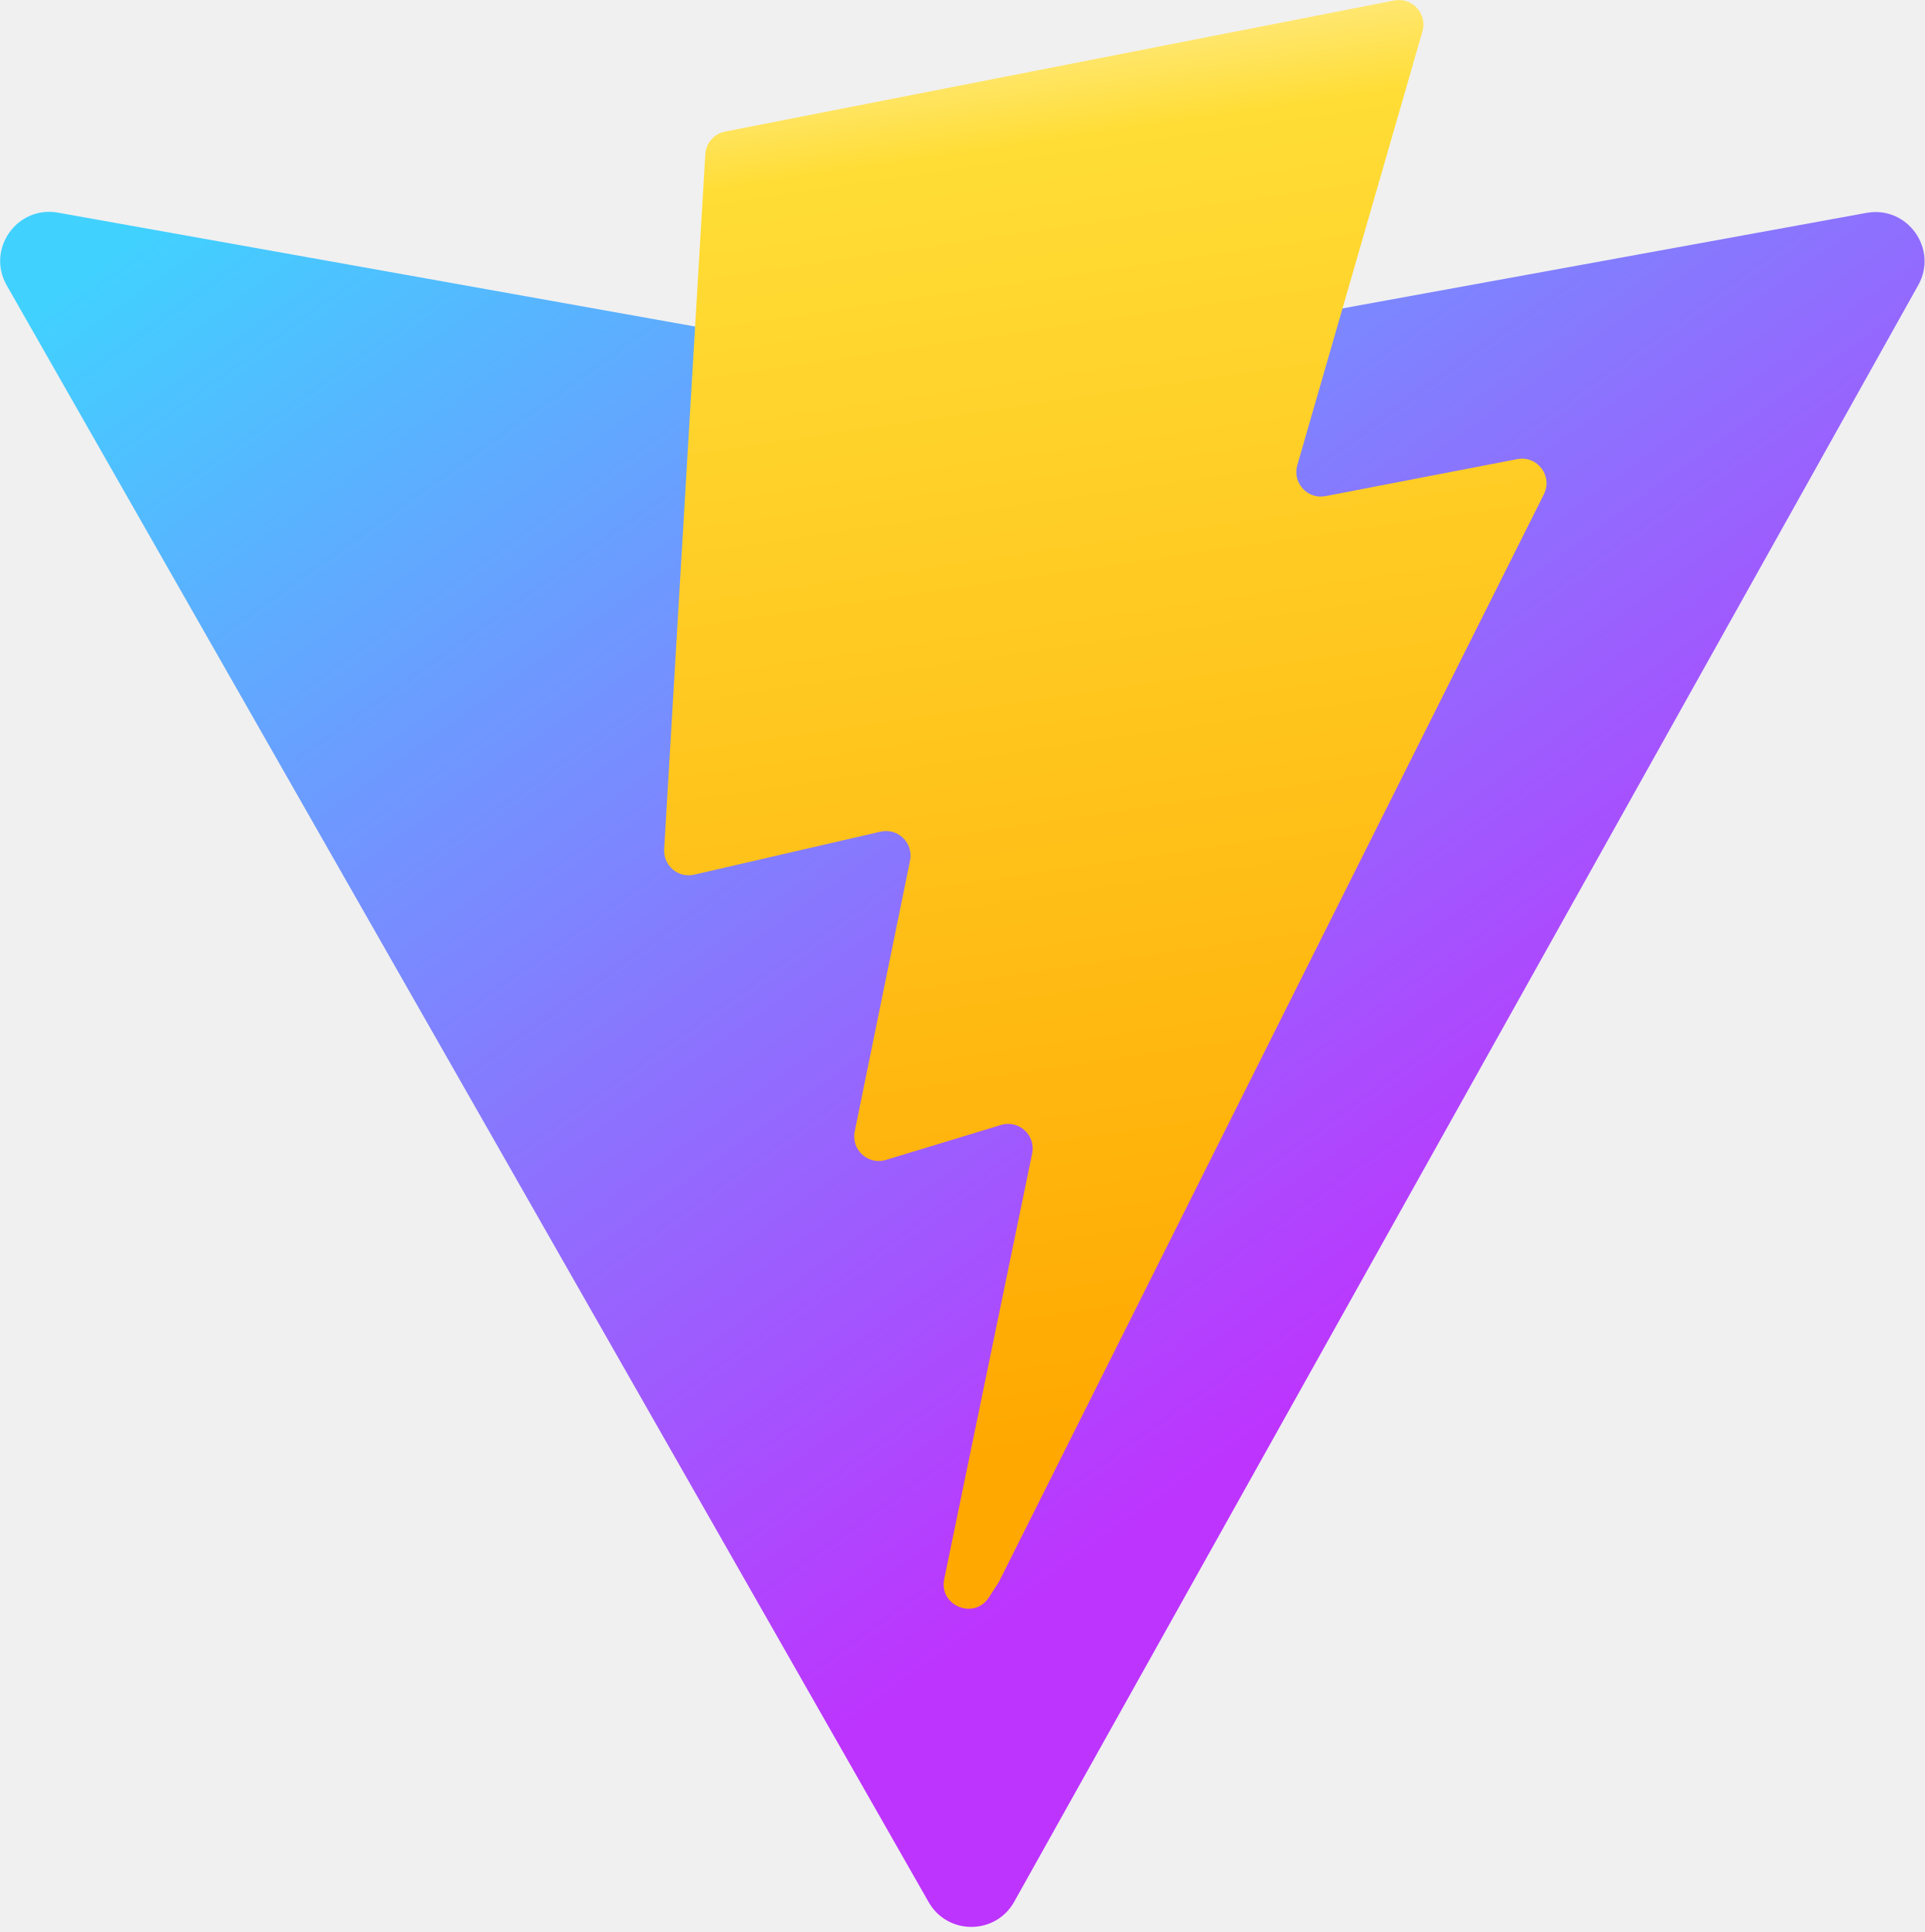
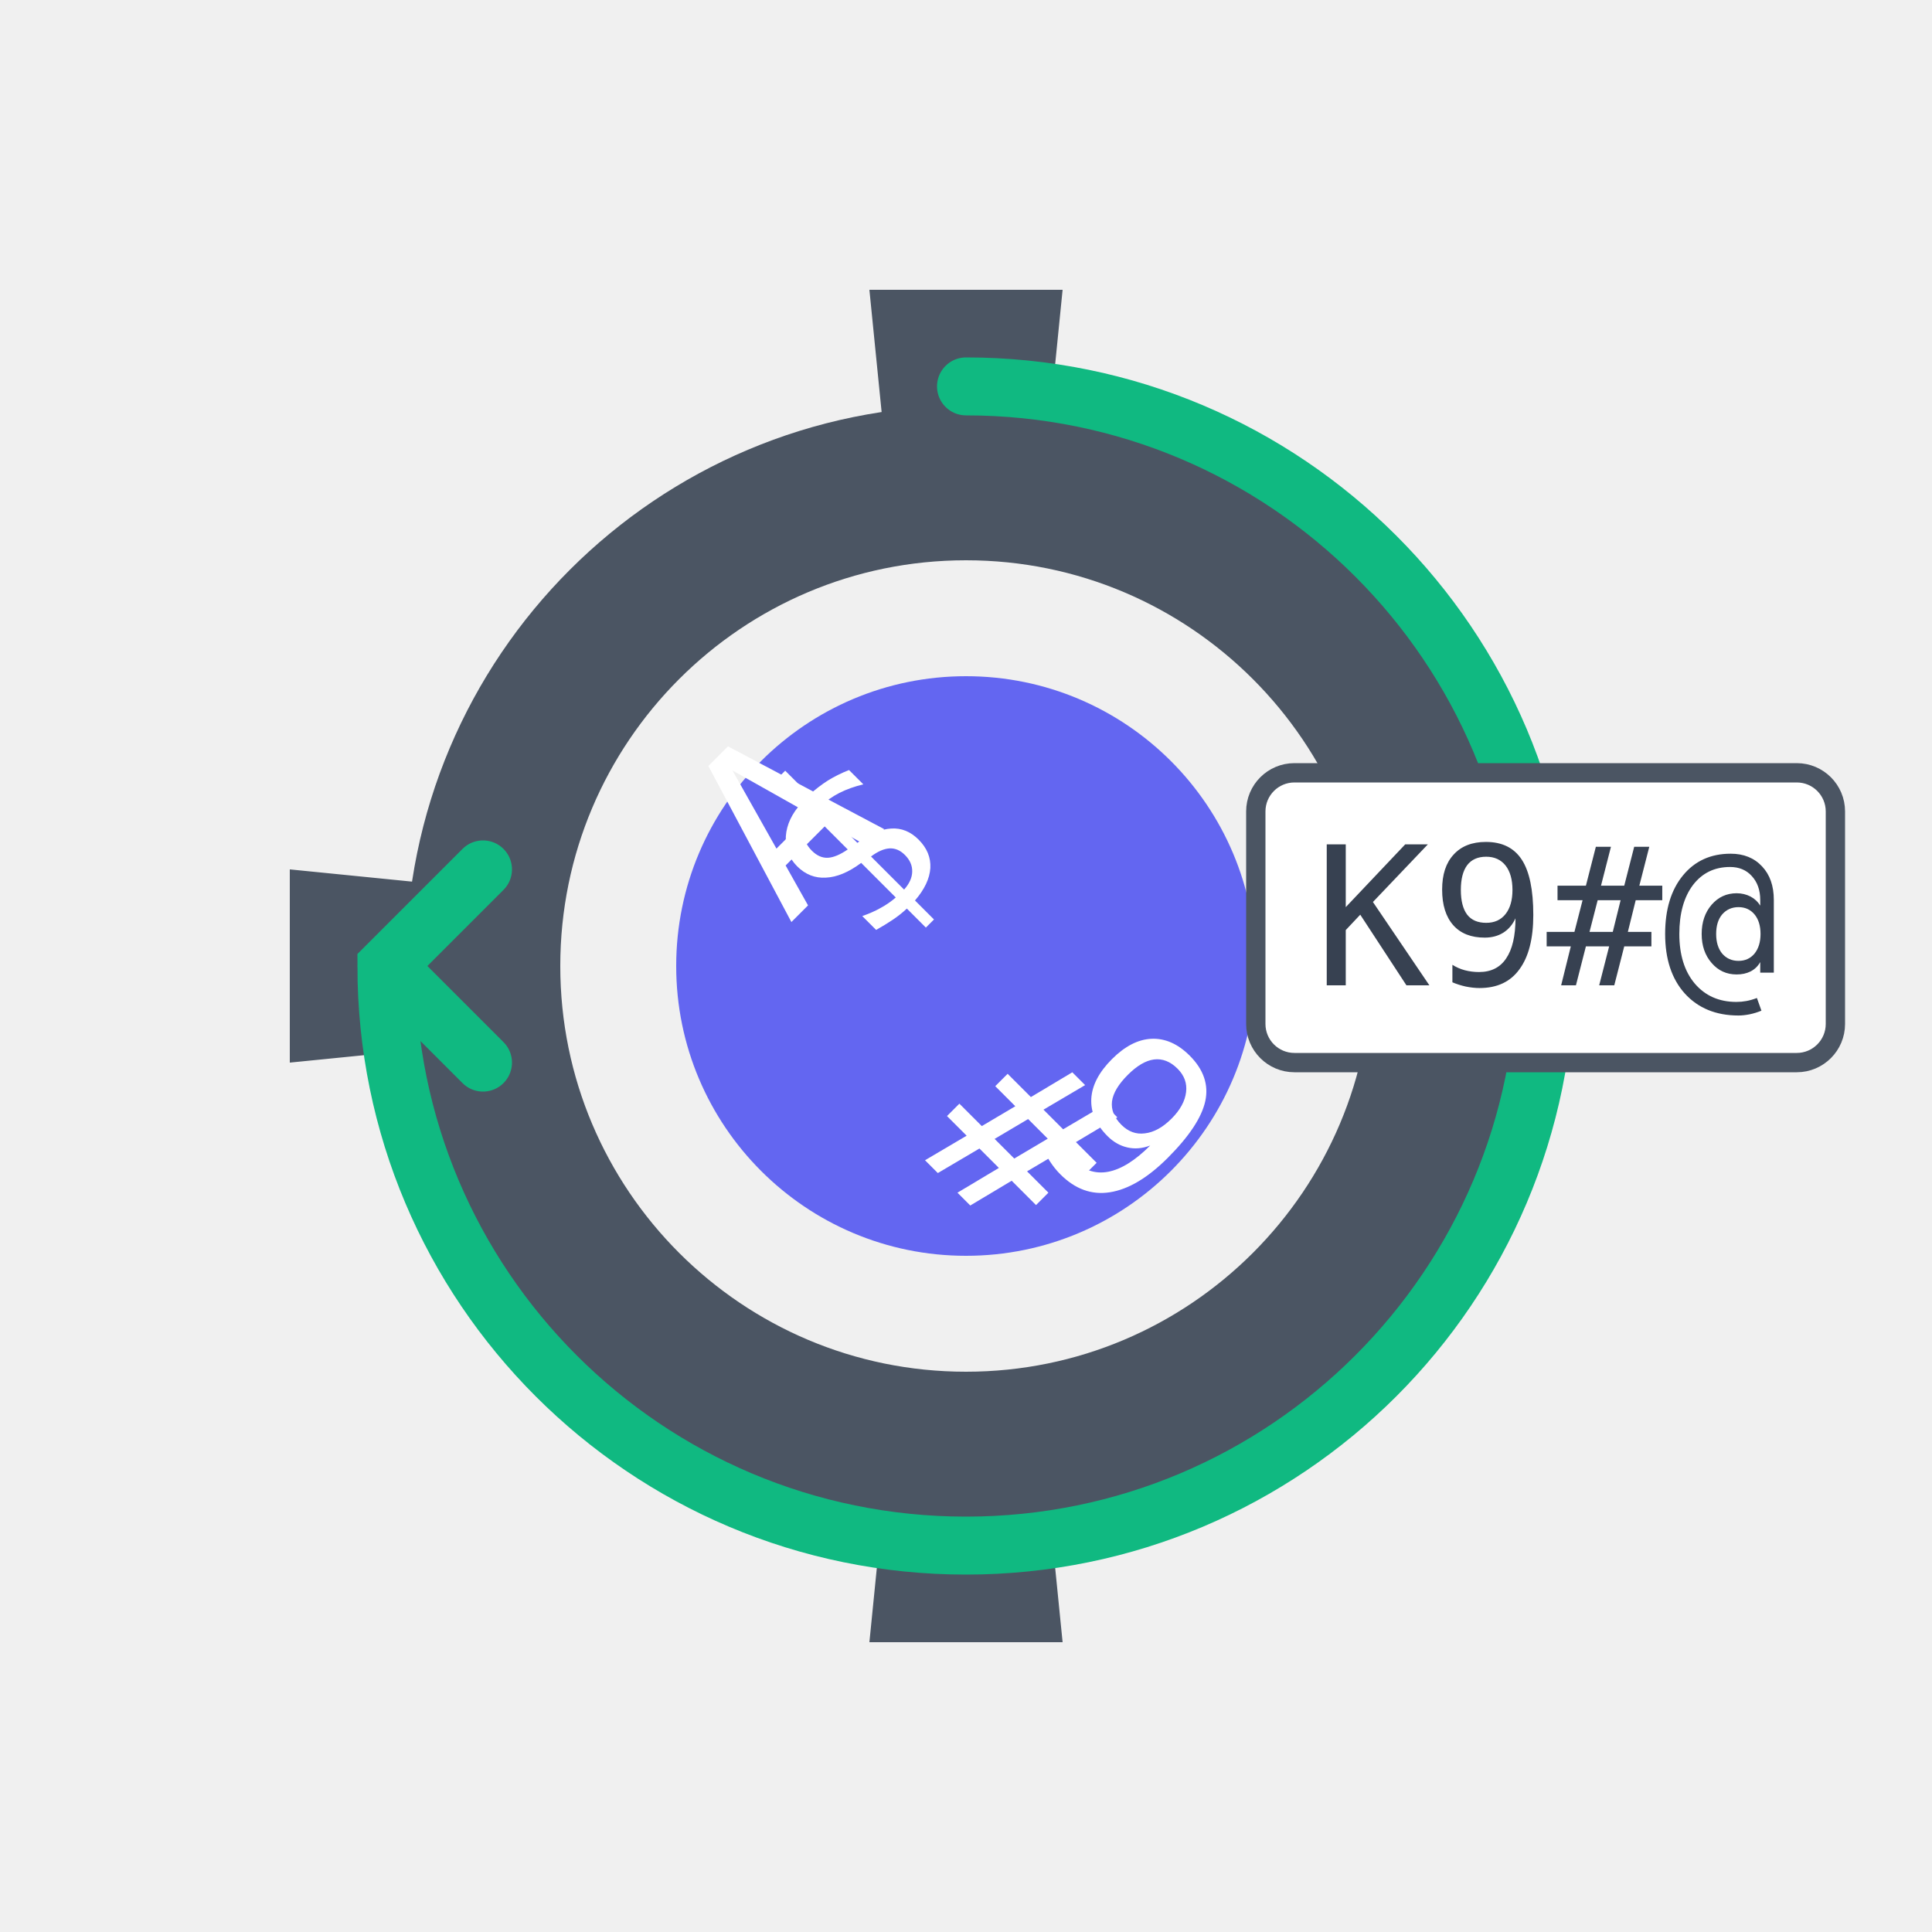
- <svg xmlns="http://www.w3.org/2000/svg" aria-hidden="true" role="img" class="iconify iconify--logos" width="31.88" height="32" preserveAspectRatio="xMidYMid meet" viewBox="0 0 256 257">
-   <defs>
-     <linearGradient id="IconifyId1813088fe1fbc01fb466" x1="-.828%" x2="57.636%" y1="7.652%" y2="78.411%">
-       <stop offset="0%" stop-color="#41D1FF" />
-       <stop offset="100%" stop-color="#BD34FE" />
-     </linearGradient>
-     <linearGradient id="IconifyId1813088fe1fbc01fb467" x1="43.376%" x2="50.316%" y1="2.242%" y2="89.03%">
-       <stop offset="0%" stop-color="#FFEA83" />
-       <stop offset="8.333%" stop-color="#FFDD35" />
-       <stop offset="100%" stop-color="#FFA800" />
-     </linearGradient>
-   </defs>
-   <path fill="url(#IconifyId1813088fe1fbc01fb466)" d="M255.153 37.938L134.897 252.976c-2.483 4.44-8.862 4.466-11.382.048L.875 37.958c-2.746-4.814 1.371-10.646 6.827-9.67l120.385 21.517a6.537 6.537 0 0 0 2.322-.004l117.867-21.483c5.438-.991 9.574 4.796 6.877 9.62Z" />
-   <path fill="url(#IconifyId1813088fe1fbc01fb467)" d="M185.432.063L96.44 17.501a3.268 3.268 0 0 0-2.634 3.014l-5.474 92.456a3.268 3.268 0 0 0 3.997 3.378l24.777-5.718c2.318-.535 4.413 1.507 3.936 3.838l-7.361 36.047c-.495 2.426 1.782 4.5 4.151 3.78l15.304-4.649c2.372-.72 4.652 1.36 4.15 3.788l-11.698 56.621c-.732 3.542 3.979 5.473 5.943 2.437l1.313-2.028l72.516-144.72c1.215-2.423-.88-5.186-3.54-4.672l-25.505 4.922c-2.396.462-4.435-1.77-3.759-4.114l16.646-57.705c.677-2.35-1.37-4.583-3.769-4.113Z" />
+ <svg xmlns="http://www.w3.org/2000/svg" viewBox="0 0 100 100">
+   <path d="M50 25            L54 25 L55 15 L45 15 L46 25 L50 25            L50 75            L54 75 L55 85 L45 85 L46 75 L50 75            M25 50            L25 54 L15 55 L15 45 L25 46 L25 50            L75 50            L75 54 L85 55 L85 45 L75 46 L75 50" fill="#4B5563" />
+   <circle cx="50" cy="50" r="25" stroke="#4B5563" stroke-width="8" fill="none" />
+   <circle cx="50" cy="50" r="15" fill="#6366F1" />
+   <g transform="translate(50,50)" fill="#FFFFFF" font-family="monospace">
+     <text x="-5" y="-8" transform="rotate(-45)">A</text>
+     <text x="8" y="4" transform="rotate(45)">9</text>
+     <text x="-4" y="12" transform="rotate(135)">$</text>
+     <text x="-12" y="0" transform="rotate(-135)">#</text>
+   </g>
+   <path d="M50 20             A30 30 0 1 1 20 50            L25 45            M20 50            L25 55" fill="none" stroke="#10B981" stroke-width="3" stroke-linecap="round" />
+   <rect x="65" y="40" width="30" height="15" rx="2" fill="#FFFFFF" stroke="#4B5563" />
+   <text x="68" y="51" font-family="monospace" font-size="10" fill="#374151">
+     K9#@
+   </text>
</svg>
